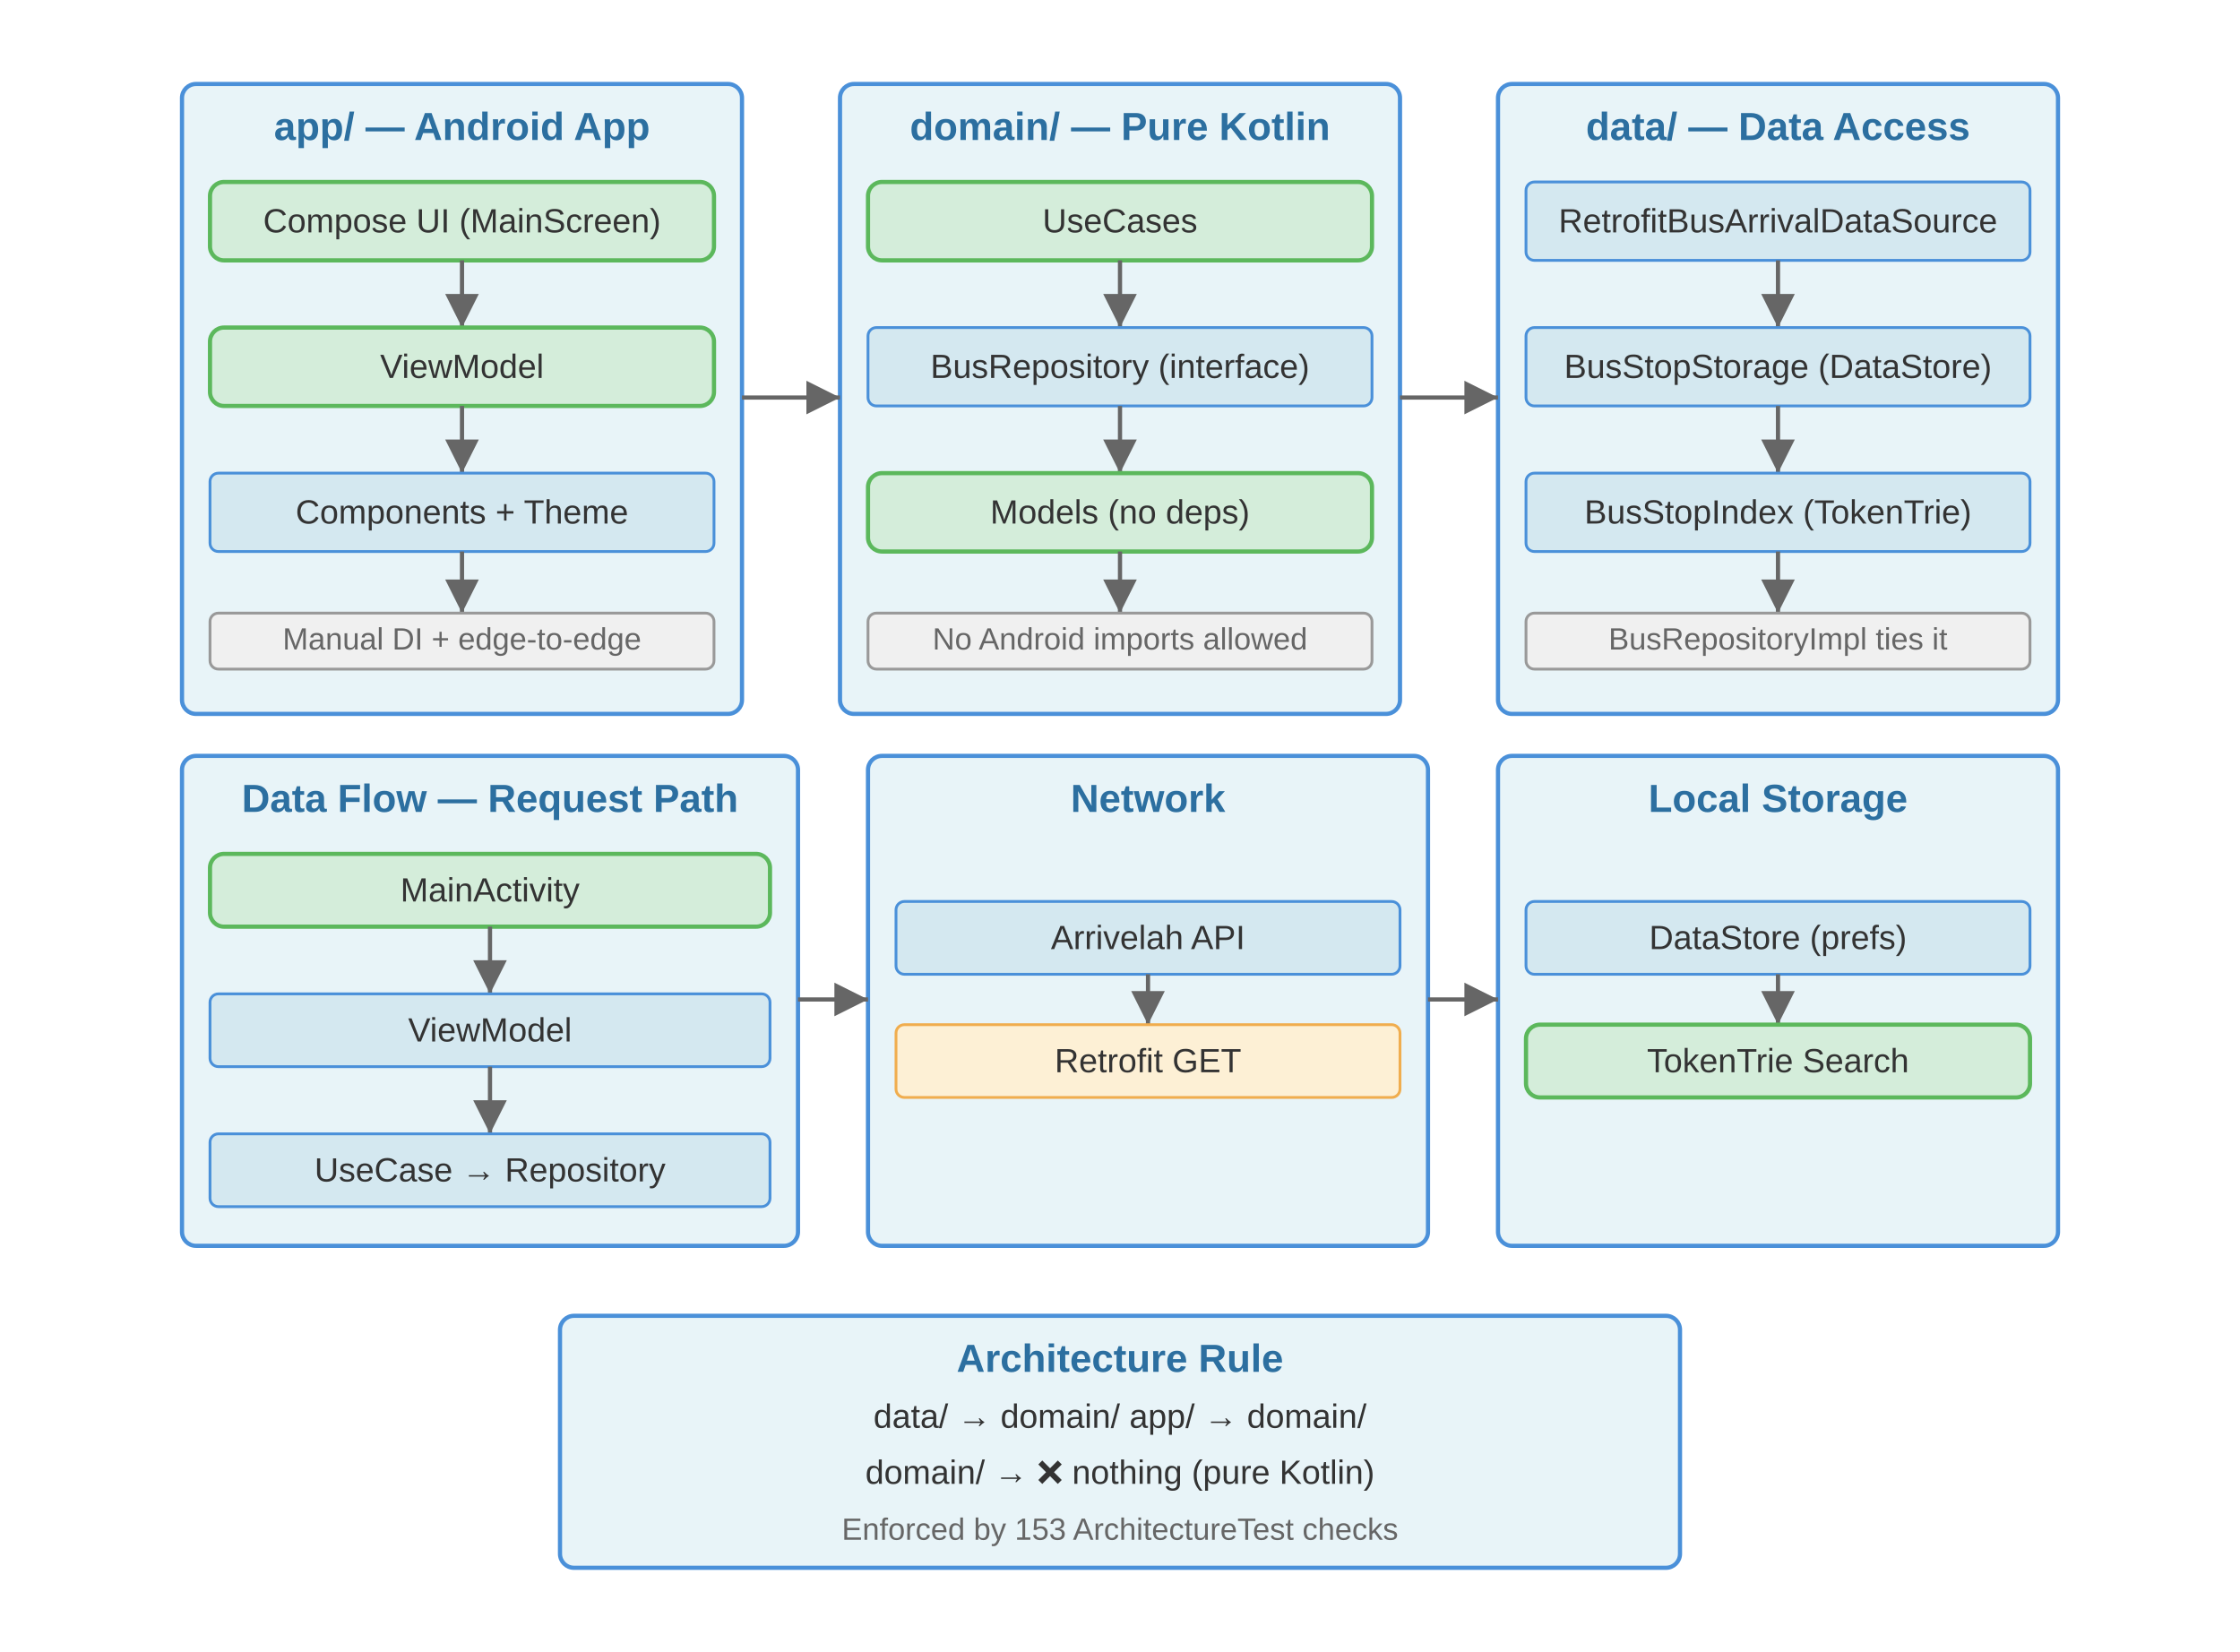
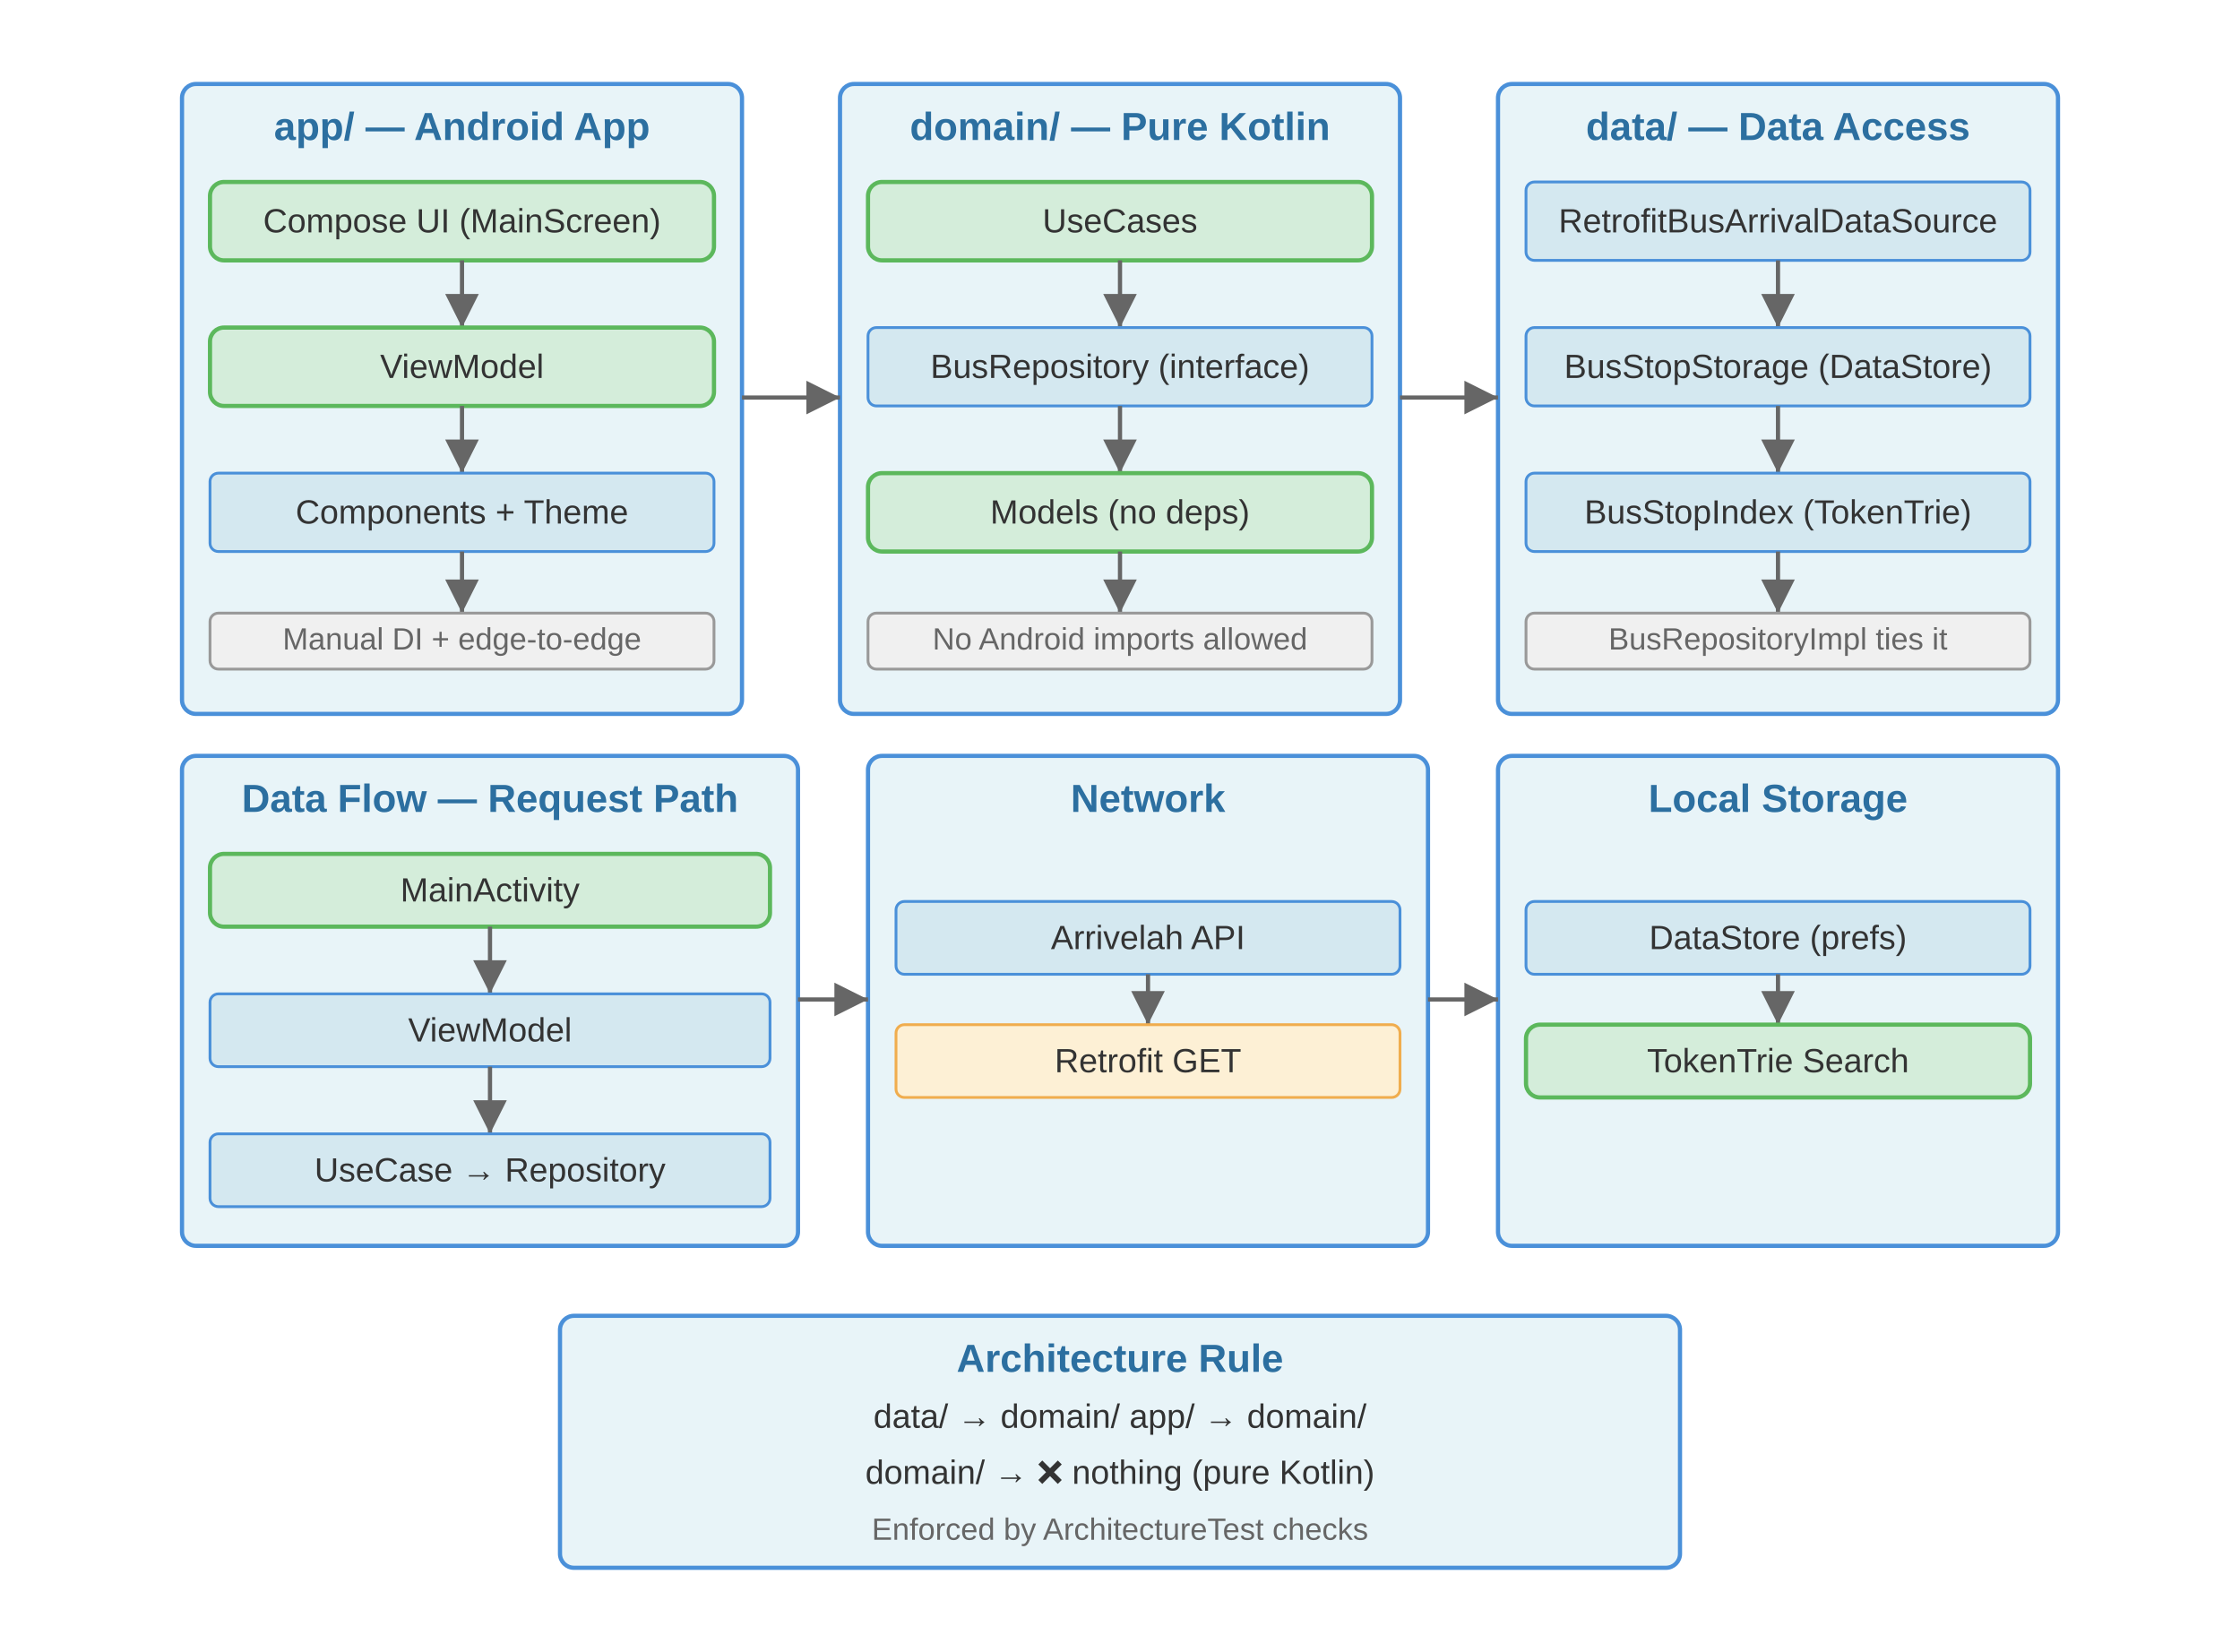
<svg xmlns="http://www.w3.org/2000/svg" viewBox="0 0 800 590" font-family="Arial,sans-serif" font-size="13">
  <defs>
    <marker id="a" viewBox="0 0 10 10" refX="10" refY="5" markerWidth="8" markerHeight="8" orient="auto">
      <path d="M0,0 L10,5 L0,10Z" fill="#666" />
    </marker>
    <style>
rect.bx{fill:#e8f4f8;stroke:#4a90d9;stroke-width:1.5;rx:5}rect.i{fill:#d4e8f0;stroke:#4a90d9;stroke-width:1;rx:3}rect.gr{fill:#d4edda;stroke:#5cb85c;stroke-width:1.5;rx:5}rect.or{fill:#fdf0d5;stroke:#f0ad4e;stroke-width:1;rx:3}rect.dc{fill:#f0f0f0;stroke:#999;stroke-width:1;rx:3}text.t{fill:#2c6fa0;font-weight:bold;font-size:14px;text-anchor:middle}text.l{fill:#333;text-anchor:middle;font-size:12px}text.s{fill:#666;text-anchor:middle;font-size:11px}path.e{stroke:#666;stroke-width:1.5;fill:none;marker-end:url(#a)}
</style>
  </defs>
  <rect x="65" y="30" width="200" height="225" class="bx" />
  <text x="165" y="50" class="t">app/ — Android App</text>
  <rect x="75" y="65" width="180" height="28" class="gr" />
  <text x="165" y="83" class="l">Compose UI (MainScreen)</text>
  <path d="M165,93 L165,117" class="e" />
  <rect x="75" y="117" width="180" height="28" class="gr" />
  <text x="165" y="135" class="l">ViewModel</text>
  <path d="M165,145 L165,169" class="e" />
  <rect x="75" y="169" width="180" height="28" class="i" />
  <text x="165" y="187" class="l">Components + Theme</text>
  <path d="M165,197 L165,219" class="e" />
  <rect x="75" y="219" width="180" height="20" class="dc" />
  <text x="165" y="232" class="s">Manual DI + edge-to-edge</text>
  <rect x="300" y="30" width="200" height="225" class="bx" />
  <text x="400" y="50" class="t">domain/ — Pure Kotlin</text>
  <rect x="310" y="65" width="180" height="28" class="gr" />
  <text x="400" y="83" class="l">UseCases</text>
  <path d="M400,93 L400,117" class="e" />
  <rect x="310" y="117" width="180" height="28" class="i" />
  <text x="400" y="135" class="l">BusRepository (interface)</text>
  <path d="M400,145 L400,169" class="e" />
  <rect x="310" y="169" width="180" height="28" class="gr" />
  <text x="400" y="187" class="l">Models (no deps)</text>
  <path d="M400,197 L400,219" class="e" />
  <rect x="310" y="219" width="180" height="20" class="dc" />
  <text x="400" y="232" class="s">No Android imports allowed</text>
  <rect x="535" y="30" width="200" height="225" class="bx" />
  <text x="635" y="50" class="t">data/ — Data Access</text>
  <rect x="545" y="65" width="180" height="28" class="i" />
  <text x="635" y="83" class="l">RetrofitBusArrivalDataSource</text>
  <path d="M635,93 L635,117" class="e" />
  <rect x="545" y="117" width="180" height="28" class="i" />
  <text x="635" y="135" class="l">BusStopStorage (DataStore)</text>
  <path d="M635,145 L635,169" class="e" />
  <rect x="545" y="169" width="180" height="28" class="i" />
  <text x="635" y="187" class="l">BusStopIndex (TokenTrie)</text>
  <path d="M635,197 L635,219" class="e" />
  <rect x="545" y="219" width="180" height="20" class="dc" />
  <text x="635" y="232" class="s">BusRepositoryImpl ties it</text>
  <path d="M265,142 L300,142" class="e" />
  <path d="M500,142 L535,142" class="e" />
  <rect x="65" y="270" width="220" height="175" class="bx" />
  <text x="175" y="290" class="t">Data Flow — Request Path</text>
  <rect x="75" y="305" width="200" height="26" class="gr" />
  <text x="175" y="322" class="l">MainActivity</text>
  <path d="M175,331 L175,355" class="e" />
  <rect x="75" y="355" width="200" height="26" class="i" />
  <text x="175" y="372" class="l">ViewModel</text>
  <path d="M175,381 L175,405" class="e" />
  <rect x="75" y="405" width="200" height="26" class="i" />
  <text x="175" y="422" class="l">UseCase → Repository</text>
  <rect x="310" y="270" width="200" height="175" class="bx" />
  <text x="410" y="290" class="t">Network</text>
  <rect x="320" y="322" width="180" height="26" class="i" />
  <text x="410" y="339" class="l">Arrivelah API</text>
  <path d="M410,348 L410,366" class="e" />
  <rect x="320" y="366" width="180" height="26" class="or" />
  <text x="410" y="383" class="l">Retrofit GET</text>
  <rect x="535" y="270" width="200" height="175" class="bx" />
  <text x="635" y="290" class="t">Local Storage</text>
  <rect x="545" y="322" width="180" height="26" class="i" />
  <text x="635" y="339" class="l">DataStore (prefs)</text>
  <path d="M635,348 L635,366" class="e" />
  <rect x="545" y="366" width="180" height="26" class="gr" />
  <text x="635" y="383" class="l">TokenTrie Search</text>
  <path d="M285,357 L310,357" class="e" />
  <path d="M510,357 L535,357" class="e" />
  <rect x="200" y="470" width="400" height="90" class="bx" />
  <text x="400" y="490" class="t">Architecture Rule</text>
  <text x="400" y="510" class="l">data/ → domain/   app/ → domain/</text>
  <text x="400" y="530" class="l">domain/ → ❌ nothing (pure Kotlin)</text>
-   <text x="400" y="550" class="s">Enforced by 153 ArchitectureTest checks</text>
+   <text x="400" y="550" class="s">Enforced by ArchitectureTest checks</text>
</svg>
